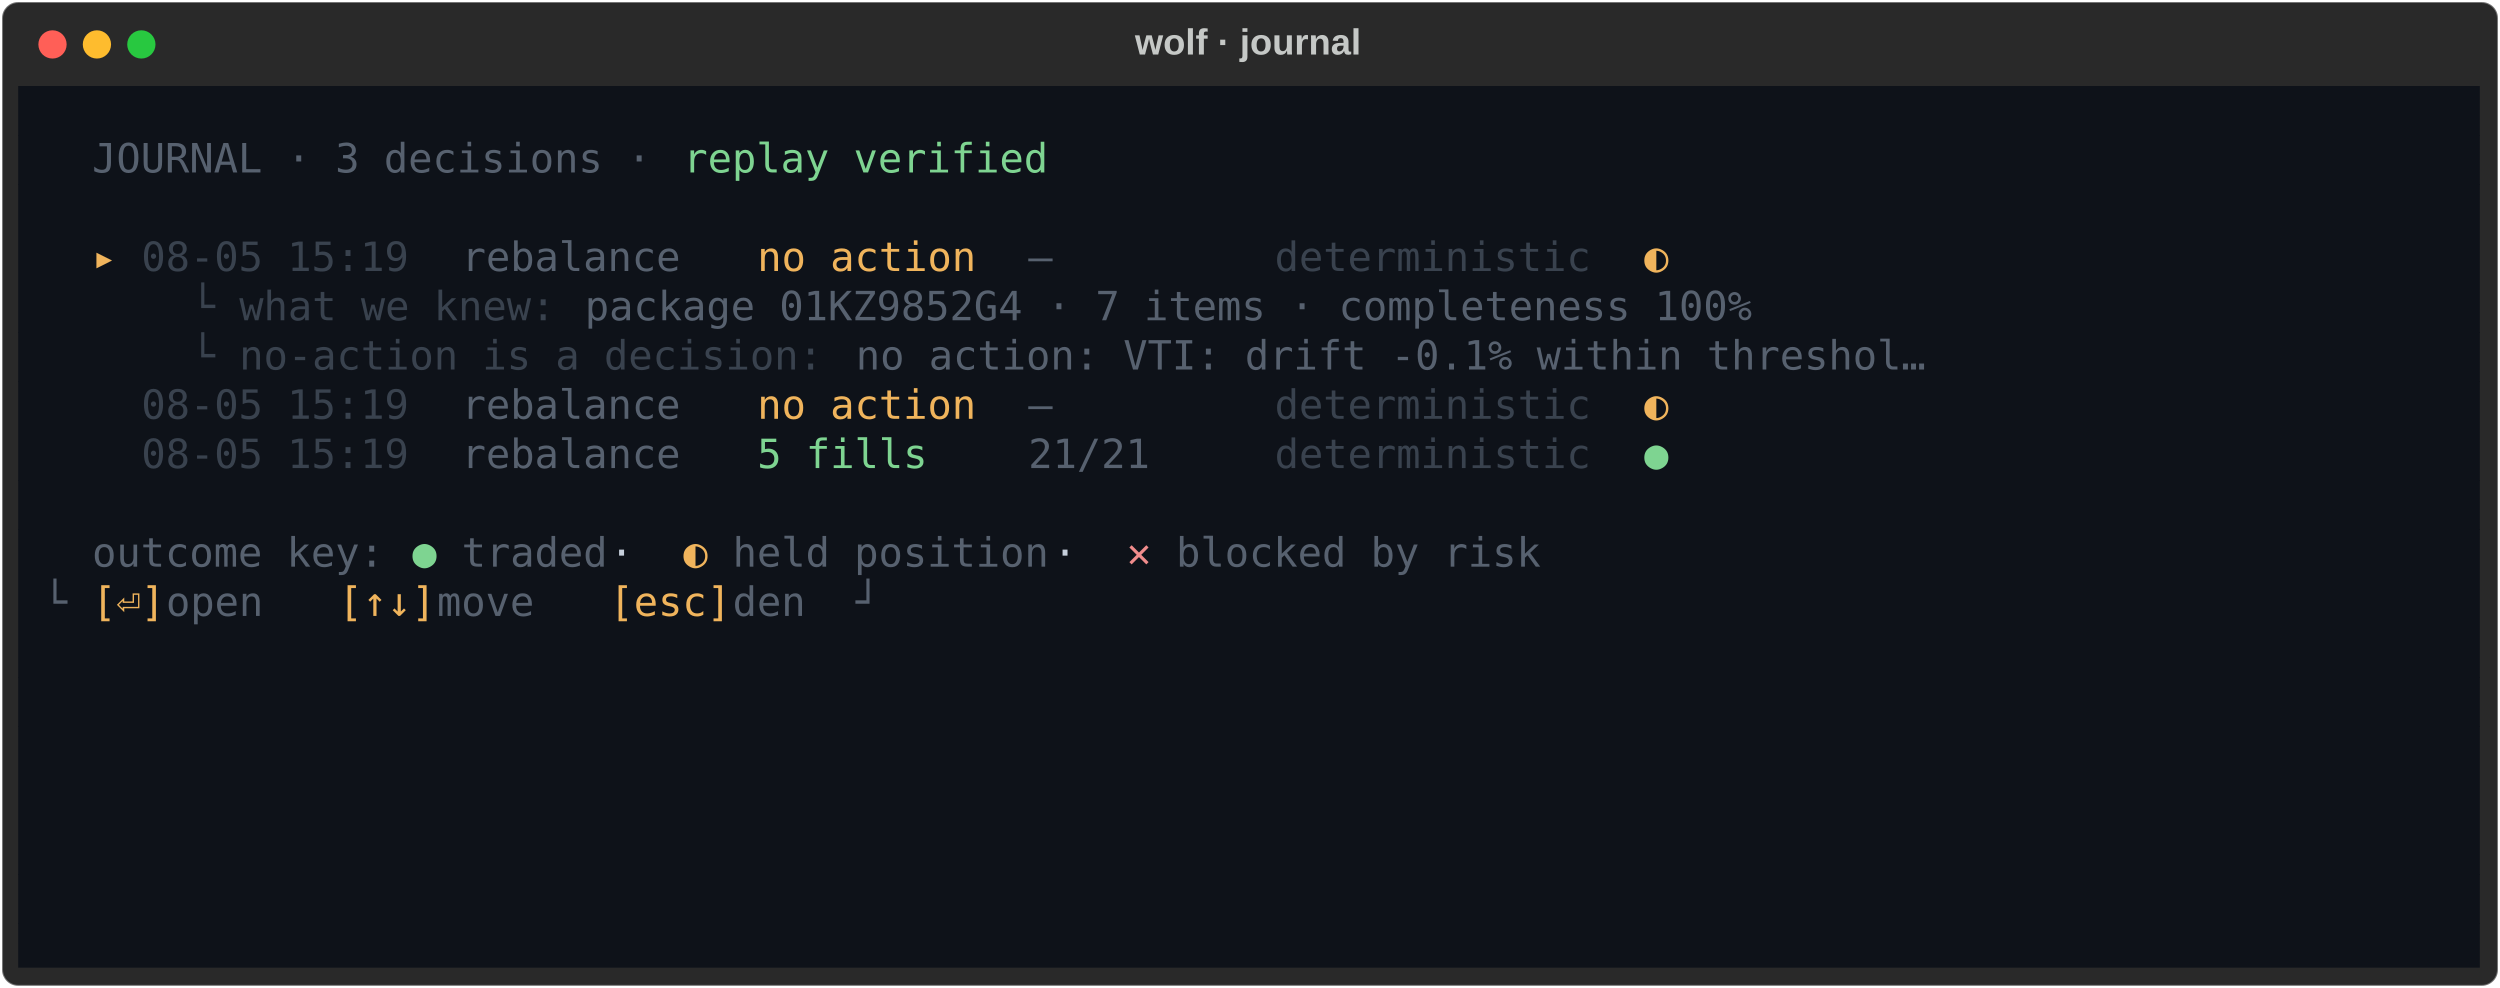
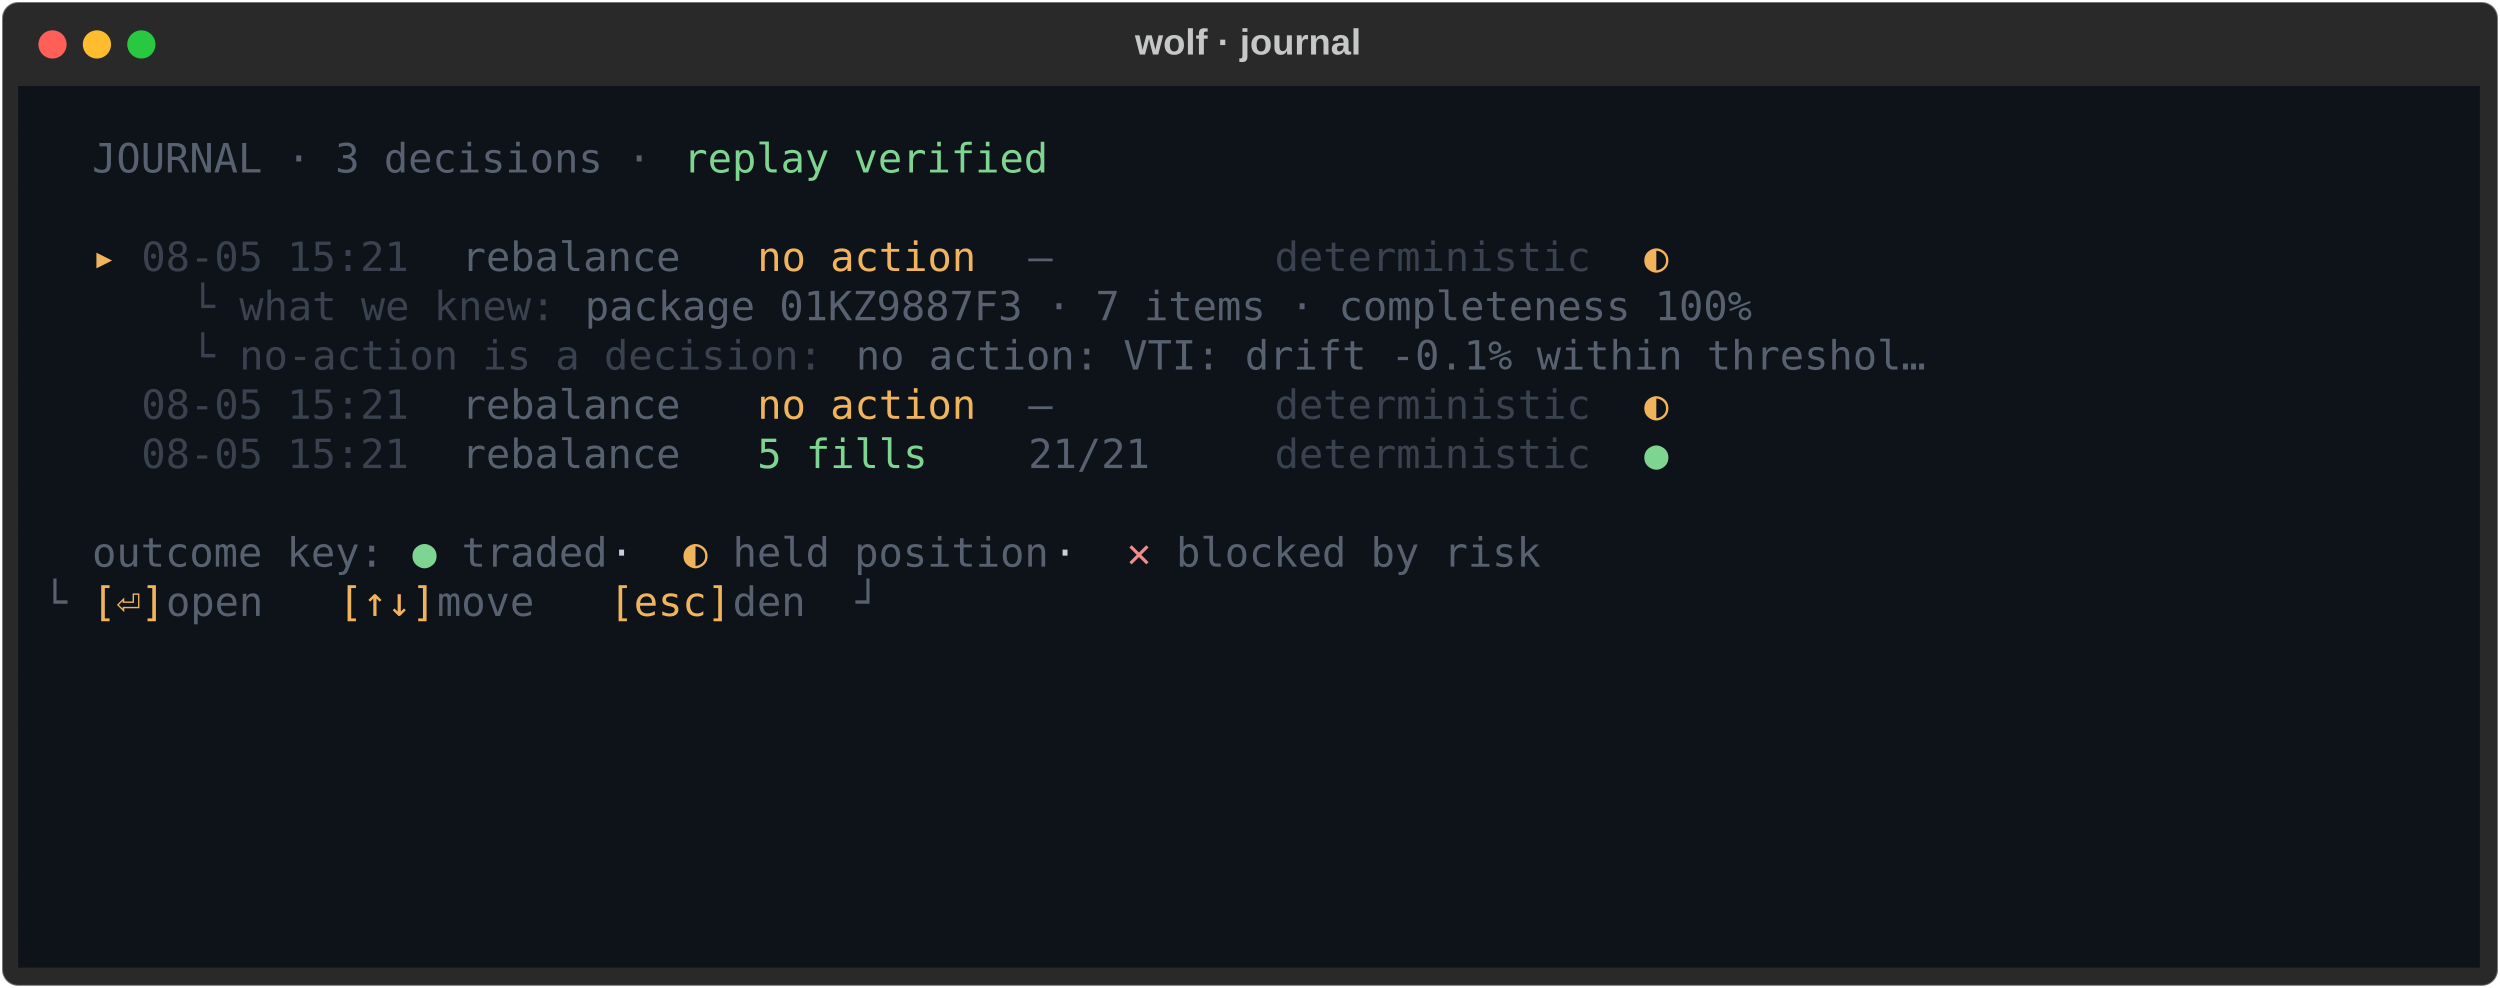
<svg xmlns="http://www.w3.org/2000/svg" class="rich-terminal" viewBox="0 0 1238 489.2">
  <style>

    @font-face {
        font-family: "Fira Code";
        src: local("FiraCode-Regular"),
                url("https://cdnjs.cloudflare.com/ajax/libs/firacode/6.2.0/woff2/FiraCode-Regular.woff2") format("woff2"),
                url("https://cdnjs.cloudflare.com/ajax/libs/firacode/6.2.0/woff/FiraCode-Regular.woff") format("woff");
        font-style: normal;
        font-weight: 400;
    }
    @font-face {
        font-family: "Fira Code";
        src: local("FiraCode-Bold"),
                url("https://cdnjs.cloudflare.com/ajax/libs/firacode/6.2.0/woff2/FiraCode-Bold.woff2") format("woff2"),
                url("https://cdnjs.cloudflare.com/ajax/libs/firacode/6.2.0/woff/FiraCode-Bold.woff") format("woff");
        font-style: bold;
        font-weight: 700;
    }

-     .terminal-3907232102-matrix {
+     .terminal-490316119-matrix {
        font-family: Fira Code, monospace;
        font-size: 20px;
        line-height: 24.4px;
        font-variant-east-asian: full-width;
    }

-     .terminal-3907232102-title {
+     .terminal-490316119-title {
        font-size: 18px;
        font-weight: bold;
        font-family: arial;
    }

-     .terminal-3907232102-r1 { fill: #c5c8c6 }
- .terminal-3907232102-r2 { fill: #c7d0dc }
- .terminal-3907232102-r3 { fill: #57616f }
- .terminal-3907232102-r4 { fill: #7ed491 }
- .terminal-3907232102-r5 { fill: #f0b45c }
- .terminal-3907232102-r6 { fill: #39424e }
- .terminal-3907232102-r7 { fill: #f08c8c }
+     .terminal-490316119-r1 { fill: #c5c8c6 }
+ .terminal-490316119-r2 { fill: #c7d0dc }
+ .terminal-490316119-r3 { fill: #57616f }
+ .terminal-490316119-r4 { fill: #7ed491 }
+ .terminal-490316119-r5 { fill: #f0b45c }
+ .terminal-490316119-r6 { fill: #39424e }
+ .terminal-490316119-r7 { fill: #f08c8c }
    </style>
  <defs>
-     <clipPath id="terminal-3907232102-clip-terminal">
+     <clipPath id="terminal-490316119-clip-terminal">
      <rect x="0" y="0" width="1219.0" height="438.2" />
    </clipPath>
-     <clipPath id="terminal-3907232102-line-0">
+     <clipPath id="terminal-490316119-line-0">
      <rect x="0" y="1.5" width="1220" height="24.65" />
    </clipPath>
-     <clipPath id="terminal-3907232102-line-1">
+     <clipPath id="terminal-490316119-line-1">
      <rect x="0" y="25.9" width="1220" height="24.65" />
    </clipPath>
-     <clipPath id="terminal-3907232102-line-2">
+     <clipPath id="terminal-490316119-line-2">
      <rect x="0" y="50.3" width="1220" height="24.65" />
    </clipPath>
-     <clipPath id="terminal-3907232102-line-3">
+     <clipPath id="terminal-490316119-line-3">
      <rect x="0" y="74.7" width="1220" height="24.65" />
    </clipPath>
-     <clipPath id="terminal-3907232102-line-4">
+     <clipPath id="terminal-490316119-line-4">
      <rect x="0" y="99.1" width="1220" height="24.65" />
    </clipPath>
-     <clipPath id="terminal-3907232102-line-5">
+     <clipPath id="terminal-490316119-line-5">
      <rect x="0" y="123.5" width="1220" height="24.65" />
    </clipPath>
-     <clipPath id="terminal-3907232102-line-6">
+     <clipPath id="terminal-490316119-line-6">
      <rect x="0" y="147.9" width="1220" height="24.65" />
    </clipPath>
-     <clipPath id="terminal-3907232102-line-7">
+     <clipPath id="terminal-490316119-line-7">
      <rect x="0" y="172.3" width="1220" height="24.65" />
    </clipPath>
-     <clipPath id="terminal-3907232102-line-8">
+     <clipPath id="terminal-490316119-line-8">
      <rect x="0" y="196.7" width="1220" height="24.65" />
    </clipPath>
-     <clipPath id="terminal-3907232102-line-9">
+     <clipPath id="terminal-490316119-line-9">
      <rect x="0" y="221.1" width="1220" height="24.65" />
    </clipPath>
-     <clipPath id="terminal-3907232102-line-10">
+     <clipPath id="terminal-490316119-line-10">
      <rect x="0" y="245.5" width="1220" height="24.65" />
    </clipPath>
-     <clipPath id="terminal-3907232102-line-11">
+     <clipPath id="terminal-490316119-line-11">
      <rect x="0" y="269.9" width="1220" height="24.65" />
    </clipPath>
-     <clipPath id="terminal-3907232102-line-12">
+     <clipPath id="terminal-490316119-line-12">
      <rect x="0" y="294.3" width="1220" height="24.65" />
    </clipPath>
-     <clipPath id="terminal-3907232102-line-13">
+     <clipPath id="terminal-490316119-line-13">
      <rect x="0" y="318.7" width="1220" height="24.65" />
    </clipPath>
-     <clipPath id="terminal-3907232102-line-14">
+     <clipPath id="terminal-490316119-line-14">
      <rect x="0" y="343.1" width="1220" height="24.65" />
    </clipPath>
-     <clipPath id="terminal-3907232102-line-15">
+     <clipPath id="terminal-490316119-line-15">
      <rect x="0" y="367.5" width="1220" height="24.65" />
    </clipPath>
-     <clipPath id="terminal-3907232102-line-16">
+     <clipPath id="terminal-490316119-line-16">
      <rect x="0" y="391.9" width="1220" height="24.65" />
    </clipPath>
  </defs>
  <rect fill="#292929" stroke="rgba(255,255,255,0.35)" stroke-width="1" x="1" y="1" width="1236" height="487.2" rx="8" />
-   <text class="terminal-3907232102-title" fill="#c5c8c6" text-anchor="middle" x="618" y="27">wolf · journal</text>
+   <text class="terminal-490316119-title" fill="#c5c8c6" text-anchor="middle" x="618" y="27">wolf · journal</text>
  <g transform="translate(26,22)">
    <circle cx="0" cy="0" r="7" fill="#ff5f57" />
    <circle cx="22" cy="0" r="7" fill="#febc2e" />
    <circle cx="44" cy="0" r="7" fill="#28c840" />
  </g>
-   <g transform="translate(9, 41)" clip-path="url(#terminal-3907232102-clip-terminal)">
+   <g transform="translate(9, 41)" clip-path="url(#terminal-490316119-clip-terminal)">
    <rect fill="#0e1219" x="0" y="1.5" width="12.2" height="24.65" shape-rendering="crispEdges" />
    <rect fill="#0e1219" x="12.2" y="1.5" width="0" height="24.65" shape-rendering="crispEdges" />
    <rect fill="#0e1219" x="12.2" y="1.5" width="1195.6" height="24.65" shape-rendering="crispEdges" />
    <rect fill="#0e1219" x="1207.8" y="1.5" width="12.2" height="24.65" shape-rendering="crispEdges" />
    <rect fill="#0e1219" x="0" y="25.9" width="12.2" height="24.65" shape-rendering="crispEdges" />
    <rect fill="#0e1219" x="12.2" y="25.9" width="24.4" height="24.65" shape-rendering="crispEdges" />
    <rect fill="#0e1219" x="36.6" y="25.9" width="280.6" height="24.65" shape-rendering="crispEdges" />
    <rect fill="#0e1219" x="317.2" y="25.9" width="12.2" height="24.65" shape-rendering="crispEdges" />
    <rect fill="#0e1219" x="329.4" y="25.9" width="183" height="24.65" shape-rendering="crispEdges" />
    <rect fill="#0e1219" x="512.4" y="25.9" width="695.4" height="24.65" shape-rendering="crispEdges" />
    <rect fill="#0e1219" x="1207.8" y="25.9" width="12.2" height="24.65" shape-rendering="crispEdges" />
    <rect fill="#0e1219" x="0" y="50.3" width="12.2" height="24.65" shape-rendering="crispEdges" />
    <rect fill="#0e1219" x="12.2" y="50.3" width="0" height="24.65" shape-rendering="crispEdges" />
    <rect fill="#0e1219" x="12.2" y="50.3" width="1195.6" height="24.65" shape-rendering="crispEdges" />
    <rect fill="#0e1219" x="1207.8" y="50.3" width="12.2" height="24.65" shape-rendering="crispEdges" />
    <rect fill="#0e1219" x="0" y="74.7" width="12.2" height="24.65" shape-rendering="crispEdges" />
    <rect fill="#0e1219" x="12.2" y="74.7" width="24.4" height="24.65" shape-rendering="crispEdges" />
    <rect fill="#0e1219" x="36.6" y="74.7" width="12.2" height="24.65" shape-rendering="crispEdges" />
    <rect fill="#0e1219" x="48.8" y="74.7" width="12.2" height="24.65" shape-rendering="crispEdges" />
    <rect fill="#0e1219" x="61" y="74.7" width="134.2" height="24.65" shape-rendering="crispEdges" />
    <rect fill="#0e1219" x="195.2" y="74.7" width="24.4" height="24.65" shape-rendering="crispEdges" />
    <rect fill="#0e1219" x="219.6" y="74.7" width="146.4" height="24.65" shape-rendering="crispEdges" />
    <rect fill="#0e1219" x="366" y="74.7" width="134.2" height="24.65" shape-rendering="crispEdges" />
    <rect fill="#0e1219" x="500.2" y="74.7" width="85.4" height="24.65" shape-rendering="crispEdges" />
    <rect fill="#0e1219" x="585.6" y="74.7" width="36.6" height="24.65" shape-rendering="crispEdges" />
    <rect fill="#0e1219" x="622.2" y="74.7" width="158.6" height="24.65" shape-rendering="crispEdges" />
    <rect fill="#0e1219" x="780.8" y="74.7" width="24.4" height="24.65" shape-rendering="crispEdges" />
    <rect fill="#0e1219" x="805.2" y="74.7" width="12.2" height="24.65" shape-rendering="crispEdges" />
    <rect fill="#0e1219" x="817.4" y="74.7" width="390.4" height="24.65" shape-rendering="crispEdges" />
    <rect fill="#0e1219" x="1207.8" y="74.7" width="12.2" height="24.65" shape-rendering="crispEdges" />
    <rect fill="#0e1219" x="0" y="99.1" width="12.2" height="24.65" shape-rendering="crispEdges" />
    <rect fill="#0e1219" x="12.2" y="99.1" width="73.2" height="24.65" shape-rendering="crispEdges" />
    <rect fill="#0e1219" x="85.4" y="99.1" width="183" height="24.65" shape-rendering="crispEdges" />
    <rect fill="#0e1219" x="268.4" y="99.1" width="12.2" height="24.65" shape-rendering="crispEdges" />
    <rect fill="#0e1219" x="280.6" y="99.1" width="585.6" height="24.65" shape-rendering="crispEdges" />
    <rect fill="#0e1219" x="866.2" y="99.1" width="341.6" height="24.65" shape-rendering="crispEdges" />
    <rect fill="#0e1219" x="1207.8" y="99.1" width="12.2" height="24.65" shape-rendering="crispEdges" />
    <rect fill="#0e1219" x="0" y="123.5" width="12.2" height="24.65" shape-rendering="crispEdges" />
    <rect fill="#0e1219" x="12.2" y="123.5" width="73.2" height="24.65" shape-rendering="crispEdges" />
    <rect fill="#0e1219" x="85.4" y="123.5" width="317.2" height="24.65" shape-rendering="crispEdges" />
    <rect fill="#0e1219" x="402.6" y="123.5" width="12.2" height="24.65" shape-rendering="crispEdges" />
    <rect fill="#0e1219" x="414.8" y="123.5" width="536.8" height="24.65" shape-rendering="crispEdges" />
    <rect fill="#0e1219" x="951.6" y="123.5" width="256.2" height="24.65" shape-rendering="crispEdges" />
    <rect fill="#0e1219" x="1207.8" y="123.5" width="12.2" height="24.65" shape-rendering="crispEdges" />
    <rect fill="#0e1219" x="0" y="147.9" width="12.2" height="24.65" shape-rendering="crispEdges" />
    <rect fill="#0e1219" x="12.2" y="147.9" width="48.8" height="24.65" shape-rendering="crispEdges" />
    <rect fill="#0e1219" x="61" y="147.9" width="134.2" height="24.65" shape-rendering="crispEdges" />
    <rect fill="#0e1219" x="195.2" y="147.9" width="24.4" height="24.65" shape-rendering="crispEdges" />
    <rect fill="#0e1219" x="219.6" y="147.9" width="146.4" height="24.65" shape-rendering="crispEdges" />
    <rect fill="#0e1219" x="366" y="147.9" width="134.2" height="24.65" shape-rendering="crispEdges" />
    <rect fill="#0e1219" x="500.2" y="147.9" width="85.4" height="24.65" shape-rendering="crispEdges" />
    <rect fill="#0e1219" x="585.6" y="147.9" width="36.6" height="24.65" shape-rendering="crispEdges" />
    <rect fill="#0e1219" x="622.2" y="147.9" width="158.6" height="24.65" shape-rendering="crispEdges" />
    <rect fill="#0e1219" x="780.8" y="147.9" width="24.4" height="24.65" shape-rendering="crispEdges" />
    <rect fill="#0e1219" x="805.2" y="147.9" width="12.2" height="24.65" shape-rendering="crispEdges" />
    <rect fill="#0e1219" x="817.4" y="147.9" width="390.4" height="24.65" shape-rendering="crispEdges" />
    <rect fill="#0e1219" x="1207.8" y="147.9" width="12.2" height="24.65" shape-rendering="crispEdges" />
    <rect fill="#0e1219" x="0" y="172.3" width="12.2" height="24.65" shape-rendering="crispEdges" />
    <rect fill="#0e1219" x="12.2" y="172.3" width="48.8" height="24.65" shape-rendering="crispEdges" />
    <rect fill="#0e1219" x="61" y="172.3" width="134.2" height="24.65" shape-rendering="crispEdges" />
    <rect fill="#0e1219" x="195.2" y="172.3" width="24.4" height="24.65" shape-rendering="crispEdges" />
    <rect fill="#0e1219" x="219.6" y="172.3" width="146.4" height="24.65" shape-rendering="crispEdges" />
    <rect fill="#0e1219" x="366" y="172.3" width="134.2" height="24.65" shape-rendering="crispEdges" />
    <rect fill="#0e1219" x="500.2" y="172.3" width="85.4" height="24.65" shape-rendering="crispEdges" />
    <rect fill="#0e1219" x="585.6" y="172.3" width="36.6" height="24.65" shape-rendering="crispEdges" />
    <rect fill="#0e1219" x="622.2" y="172.3" width="158.6" height="24.65" shape-rendering="crispEdges" />
    <rect fill="#0e1219" x="780.8" y="172.3" width="24.4" height="24.65" shape-rendering="crispEdges" />
    <rect fill="#0e1219" x="805.2" y="172.3" width="12.2" height="24.65" shape-rendering="crispEdges" />
    <rect fill="#0e1219" x="817.4" y="172.3" width="390.4" height="24.65" shape-rendering="crispEdges" />
    <rect fill="#0e1219" x="1207.8" y="172.3" width="12.2" height="24.65" shape-rendering="crispEdges" />
    <rect fill="#0e1219" x="0" y="196.7" width="12.2" height="24.65" shape-rendering="crispEdges" />
    <rect fill="#0e1219" x="12.2" y="196.7" width="0" height="24.65" shape-rendering="crispEdges" />
    <rect fill="#0e1219" x="12.2" y="196.7" width="1195.6" height="24.65" shape-rendering="crispEdges" />
    <rect fill="#0e1219" x="1207.8" y="196.7" width="12.2" height="24.65" shape-rendering="crispEdges" />
    <rect fill="#0e1219" x="0" y="221.1" width="12.2" height="24.65" shape-rendering="crispEdges" />
    <rect fill="#0e1219" x="12.2" y="221.1" width="24.4" height="24.65" shape-rendering="crispEdges" />
    <rect fill="#0e1219" x="36.6" y="221.1" width="146.4" height="24.65" shape-rendering="crispEdges" />
    <rect fill="#0e1219" x="183" y="221.1" width="12.2" height="24.65" shape-rendering="crispEdges" />
    <rect fill="#0e1219" x="195.2" y="221.1" width="12.2" height="24.65" shape-rendering="crispEdges" />
    <rect fill="#0e1219" x="207.4" y="221.1" width="12.2" height="24.65" shape-rendering="crispEdges" />
    <rect fill="#0e1219" x="219.6" y="221.1" width="73.2" height="24.65" shape-rendering="crispEdges" />
    <rect fill="#0e1219" x="292.8" y="221.1" width="36.6" height="24.65" shape-rendering="crispEdges" />
    <rect fill="#0e1219" x="329.4" y="221.1" width="12.2" height="24.65" shape-rendering="crispEdges" />
    <rect fill="#0e1219" x="341.6" y="221.1" width="12.2" height="24.65" shape-rendering="crispEdges" />
    <rect fill="#0e1219" x="353.8" y="221.1" width="158.6" height="24.65" shape-rendering="crispEdges" />
    <rect fill="#0e1219" x="512.4" y="221.1" width="36.6" height="24.65" shape-rendering="crispEdges" />
    <rect fill="#0e1219" x="549" y="221.1" width="12.2" height="24.65" shape-rendering="crispEdges" />
    <rect fill="#0e1219" x="561.2" y="221.1" width="12.2" height="24.65" shape-rendering="crispEdges" />
    <rect fill="#0e1219" x="573.4" y="221.1" width="183" height="24.65" shape-rendering="crispEdges" />
    <rect fill="#0e1219" x="756.4" y="221.1" width="451.4" height="24.65" shape-rendering="crispEdges" />
    <rect fill="#0e1219" x="1207.8" y="221.1" width="12.2" height="24.65" shape-rendering="crispEdges" />
    <rect fill="#0e1219" x="0" y="245.5" width="12.2" height="24.65" shape-rendering="crispEdges" />
    <rect fill="#0e1219" x="12.2" y="245.5" width="12.2" height="24.65" shape-rendering="crispEdges" />
    <rect fill="#0e1219" x="24.4" y="245.5" width="12.2" height="24.65" shape-rendering="crispEdges" />
    <rect fill="#0e1219" x="36.6" y="245.5" width="36.6" height="24.65" shape-rendering="crispEdges" />
    <rect fill="#0e1219" x="73.2" y="245.5" width="61" height="24.65" shape-rendering="crispEdges" />
    <rect fill="#0e1219" x="134.2" y="245.5" width="24.4" height="24.65" shape-rendering="crispEdges" />
    <rect fill="#0e1219" x="158.6" y="245.5" width="48.8" height="24.65" shape-rendering="crispEdges" />
    <rect fill="#0e1219" x="207.4" y="245.5" width="61" height="24.65" shape-rendering="crispEdges" />
    <rect fill="#0e1219" x="268.4" y="245.5" width="24.4" height="24.65" shape-rendering="crispEdges" />
    <rect fill="#0e1219" x="292.8" y="245.5" width="61" height="24.65" shape-rendering="crispEdges" />
    <rect fill="#0e1219" x="353.8" y="245.5" width="48.8" height="24.65" shape-rendering="crispEdges" />
    <rect fill="#0e1219" x="402.6" y="245.5" width="12.2" height="24.65" shape-rendering="crispEdges" />
    <rect fill="#0e1219" x="414.8" y="245.5" width="12.2" height="24.65" shape-rendering="crispEdges" />
    <rect fill="#0e1219" x="427" y="245.5" width="780.8" height="24.65" shape-rendering="crispEdges" />
    <rect fill="#0e1219" x="1207.8" y="245.5" width="12.2" height="24.65" shape-rendering="crispEdges" />
    <rect fill="#0e1219" x="0" y="269.9" width="12.2" height="24.65" shape-rendering="crispEdges" />
    <rect fill="#0e1219" x="12.2" y="269.9" width="1195.6" height="24.65" shape-rendering="crispEdges" />
    <rect fill="#0e1219" x="1207.8" y="269.9" width="12.2" height="24.65" shape-rendering="crispEdges" />
    <rect fill="#0e1219" x="0" y="294.3" width="12.2" height="24.65" shape-rendering="crispEdges" />
    <rect fill="#0e1219" x="12.2" y="294.3" width="1195.6" height="24.65" shape-rendering="crispEdges" />
    <rect fill="#0e1219" x="1207.8" y="294.3" width="12.2" height="24.65" shape-rendering="crispEdges" />
    <rect fill="#0e1219" x="0" y="318.7" width="12.2" height="24.65" shape-rendering="crispEdges" />
    <rect fill="#0e1219" x="12.2" y="318.7" width="1195.6" height="24.65" shape-rendering="crispEdges" />
    <rect fill="#0e1219" x="1207.8" y="318.7" width="12.2" height="24.65" shape-rendering="crispEdges" />
    <rect fill="#0e1219" x="0" y="343.1" width="12.2" height="24.65" shape-rendering="crispEdges" />
    <rect fill="#0e1219" x="12.2" y="343.1" width="1195.6" height="24.65" shape-rendering="crispEdges" />
    <rect fill="#0e1219" x="1207.8" y="343.1" width="12.2" height="24.65" shape-rendering="crispEdges" />
    <rect fill="#0e1219" x="0" y="367.5" width="12.2" height="24.65" shape-rendering="crispEdges" />
    <rect fill="#0e1219" x="12.2" y="367.5" width="1195.6" height="24.65" shape-rendering="crispEdges" />
    <rect fill="#0e1219" x="1207.8" y="367.5" width="12.2" height="24.65" shape-rendering="crispEdges" />
    <rect fill="#0e1219" x="0" y="391.9" width="12.2" height="24.65" shape-rendering="crispEdges" />
    <rect fill="#0e1219" x="12.2" y="391.9" width="1195.6" height="24.65" shape-rendering="crispEdges" />
    <rect fill="#0e1219" x="1207.8" y="391.9" width="12.2" height="24.65" shape-rendering="crispEdges" />
    <rect fill="#0e1219" x="0" y="416.3" width="12.2" height="24.65" shape-rendering="crispEdges" />
    <rect fill="#0e1219" x="12.2" y="416.3" width="1195.6" height="24.65" shape-rendering="crispEdges" />
    <rect fill="#0e1219" x="1207.8" y="416.3" width="12.2" height="24.65" shape-rendering="crispEdges" />
-     <g class="terminal-3907232102-matrix">
-       <text class="terminal-3907232102-r1" x="1220" y="20" textLength="12.2" clip-path="url(#terminal-3907232102-line-0)">
- </text>
-       <text class="terminal-3907232102-r3" x="36.6" y="44.4" textLength="280.6" clip-path="url(#terminal-3907232102-line-1)">JOURNAL · 3 decisions ·</text>
-       <text class="terminal-3907232102-r4" x="329.4" y="44.4" textLength="183" clip-path="url(#terminal-3907232102-line-1)">replay verified</text>
-       <text class="terminal-3907232102-r1" x="1220" y="44.4" textLength="12.2" clip-path="url(#terminal-3907232102-line-1)">
- </text>
-       <text class="terminal-3907232102-r1" x="1220" y="68.8" textLength="12.2" clip-path="url(#terminal-3907232102-line-2)">
- </text>
-       <text class="terminal-3907232102-r5" x="36.6" y="93.2" textLength="12.2" clip-path="url(#terminal-3907232102-line-3)">▸</text>
-       <text class="terminal-3907232102-r6" x="61" y="93.2" textLength="134.2" clip-path="url(#terminal-3907232102-line-3)">08-05 15:19</text>
-       <text class="terminal-3907232102-r3" x="219.6" y="93.2" textLength="146.4" clip-path="url(#terminal-3907232102-line-3)">rebalance   </text>
-       <text class="terminal-3907232102-r5" x="366" y="93.2" textLength="134.2" clip-path="url(#terminal-3907232102-line-3)">no action  </text>
-       <text class="terminal-3907232102-r3" x="500.2" y="93.2" textLength="85.4" clip-path="url(#terminal-3907232102-line-3)">      —</text>
-       <text class="terminal-3907232102-r6" x="622.2" y="93.2" textLength="158.6" clip-path="url(#terminal-3907232102-line-3)">deterministic</text>
-       <text class="terminal-3907232102-r5" x="805.2" y="93.2" textLength="12.2" clip-path="url(#terminal-3907232102-line-3)">◐</text>
-       <text class="terminal-3907232102-r1" x="1220" y="93.2" textLength="12.2" clip-path="url(#terminal-3907232102-line-3)">
- </text>
-       <text class="terminal-3907232102-r6" x="85.4" y="117.6" textLength="183" clip-path="url(#terminal-3907232102-line-4)">└ what we knew:</text>
-       <text class="terminal-3907232102-r3" x="280.6" y="117.6" textLength="585.6" clip-path="url(#terminal-3907232102-line-4)">package 01KZ9852G4 · 7 items · completeness 100%</text>
-       <text class="terminal-3907232102-r1" x="1220" y="117.6" textLength="12.2" clip-path="url(#terminal-3907232102-line-4)">
- </text>
-       <text class="terminal-3907232102-r6" x="85.4" y="142" textLength="317.2" clip-path="url(#terminal-3907232102-line-5)">└ no-action is a decision:</text>
-       <text class="terminal-3907232102-r3" x="414.8" y="142" textLength="536.8" clip-path="url(#terminal-3907232102-line-5)">no action: VTI: drift -0.1% within threshol…</text>
-       <text class="terminal-3907232102-r1" x="1220" y="142" textLength="12.2" clip-path="url(#terminal-3907232102-line-5)">
- </text>
-       <text class="terminal-3907232102-r6" x="61" y="166.4" textLength="134.2" clip-path="url(#terminal-3907232102-line-6)">08-05 15:19</text>
-       <text class="terminal-3907232102-r3" x="219.6" y="166.4" textLength="146.4" clip-path="url(#terminal-3907232102-line-6)">rebalance   </text>
-       <text class="terminal-3907232102-r5" x="366" y="166.4" textLength="134.2" clip-path="url(#terminal-3907232102-line-6)">no action  </text>
-       <text class="terminal-3907232102-r3" x="500.2" y="166.4" textLength="85.4" clip-path="url(#terminal-3907232102-line-6)">      —</text>
-       <text class="terminal-3907232102-r6" x="622.2" y="166.4" textLength="158.6" clip-path="url(#terminal-3907232102-line-6)">deterministic</text>
-       <text class="terminal-3907232102-r5" x="805.2" y="166.4" textLength="12.2" clip-path="url(#terminal-3907232102-line-6)">◐</text>
-       <text class="terminal-3907232102-r1" x="1220" y="166.4" textLength="12.2" clip-path="url(#terminal-3907232102-line-6)">
- </text>
-       <text class="terminal-3907232102-r6" x="61" y="190.8" textLength="134.2" clip-path="url(#terminal-3907232102-line-7)">08-05 15:19</text>
-       <text class="terminal-3907232102-r3" x="219.6" y="190.8" textLength="146.4" clip-path="url(#terminal-3907232102-line-7)">rebalance   </text>
-       <text class="terminal-3907232102-r4" x="366" y="190.8" textLength="134.2" clip-path="url(#terminal-3907232102-line-7)">5 fills    </text>
-       <text class="terminal-3907232102-r3" x="500.2" y="190.8" textLength="85.4" clip-path="url(#terminal-3907232102-line-7)">  21/21</text>
-       <text class="terminal-3907232102-r6" x="622.2" y="190.8" textLength="158.6" clip-path="url(#terminal-3907232102-line-7)">deterministic</text>
-       <text class="terminal-3907232102-r4" x="805.2" y="190.8" textLength="12.2" clip-path="url(#terminal-3907232102-line-7)">●</text>
-       <text class="terminal-3907232102-r1" x="1220" y="190.8" textLength="12.2" clip-path="url(#terminal-3907232102-line-7)">
- </text>
-       <text class="terminal-3907232102-r1" x="1220" y="215.2" textLength="12.2" clip-path="url(#terminal-3907232102-line-8)">
- </text>
-       <text class="terminal-3907232102-r3" x="36.6" y="239.6" textLength="146.4" clip-path="url(#terminal-3907232102-line-9)">outcome key:</text>
-       <text class="terminal-3907232102-r4" x="195.2" y="239.6" textLength="12.2" clip-path="url(#terminal-3907232102-line-9)">●</text>
-       <text class="terminal-3907232102-r3" x="219.6" y="239.6" textLength="73.2" clip-path="url(#terminal-3907232102-line-9)">traded</text>
-       <text class="terminal-3907232102-r2" x="292.8" y="239.6" textLength="36.6" clip-path="url(#terminal-3907232102-line-9)"> · </text>
-       <text class="terminal-3907232102-r5" x="329.4" y="239.6" textLength="12.2" clip-path="url(#terminal-3907232102-line-9)">◐</text>
-       <text class="terminal-3907232102-r3" x="353.8" y="239.6" textLength="158.6" clip-path="url(#terminal-3907232102-line-9)">held position</text>
-       <text class="terminal-3907232102-r2" x="512.4" y="239.6" textLength="36.6" clip-path="url(#terminal-3907232102-line-9)"> · </text>
-       <text class="terminal-3907232102-r7" x="549" y="239.6" textLength="12.2" clip-path="url(#terminal-3907232102-line-9)">✕</text>
-       <text class="terminal-3907232102-r3" x="573.4" y="239.6" textLength="183" clip-path="url(#terminal-3907232102-line-9)">blocked by risk</text>
-       <text class="terminal-3907232102-r1" x="1220" y="239.6" textLength="12.2" clip-path="url(#terminal-3907232102-line-9)">
- </text>
-       <text class="terminal-3907232102-r3" x="12.2" y="264" textLength="12.2" clip-path="url(#terminal-3907232102-line-10)">└</text>
-       <text class="terminal-3907232102-r5" x="36.6" y="264" textLength="36.6" clip-path="url(#terminal-3907232102-line-10)">[⏎]</text>
-       <text class="terminal-3907232102-r3" x="73.2" y="264" textLength="61" clip-path="url(#terminal-3907232102-line-10)"> open</text>
-       <text class="terminal-3907232102-r5" x="158.6" y="264" textLength="48.8" clip-path="url(#terminal-3907232102-line-10)">[↑↓]</text>
-       <text class="terminal-3907232102-r3" x="207.4" y="264" textLength="61" clip-path="url(#terminal-3907232102-line-10)"> move</text>
-       <text class="terminal-3907232102-r5" x="292.8" y="264" textLength="61" clip-path="url(#terminal-3907232102-line-10)">[esc]</text>
-       <text class="terminal-3907232102-r3" x="353.8" y="264" textLength="48.8" clip-path="url(#terminal-3907232102-line-10)"> den</text>
-       <text class="terminal-3907232102-r3" x="414.8" y="264" textLength="12.2" clip-path="url(#terminal-3907232102-line-10)">┘</text>
-       <text class="terminal-3907232102-r1" x="1220" y="264" textLength="12.2" clip-path="url(#terminal-3907232102-line-10)">
- </text>
-       <text class="terminal-3907232102-r1" x="1220" y="288.4" textLength="12.2" clip-path="url(#terminal-3907232102-line-11)">
- </text>
-       <text class="terminal-3907232102-r1" x="1220" y="312.8" textLength="12.2" clip-path="url(#terminal-3907232102-line-12)">
- </text>
-       <text class="terminal-3907232102-r1" x="1220" y="337.2" textLength="12.2" clip-path="url(#terminal-3907232102-line-13)">
- </text>
-       <text class="terminal-3907232102-r1" x="1220" y="361.6" textLength="12.2" clip-path="url(#terminal-3907232102-line-14)">
- </text>
-       <text class="terminal-3907232102-r1" x="1220" y="386" textLength="12.2" clip-path="url(#terminal-3907232102-line-15)">
- </text>
-       <text class="terminal-3907232102-r1" x="1220" y="410.4" textLength="12.2" clip-path="url(#terminal-3907232102-line-16)">
+     <g class="terminal-490316119-matrix">
+       <text class="terminal-490316119-r1" x="1220" y="20" textLength="12.2" clip-path="url(#terminal-490316119-line-0)">
+ </text>
+       <text class="terminal-490316119-r3" x="36.6" y="44.4" textLength="280.6" clip-path="url(#terminal-490316119-line-1)">JOURNAL · 3 decisions ·</text>
+       <text class="terminal-490316119-r4" x="329.4" y="44.4" textLength="183" clip-path="url(#terminal-490316119-line-1)">replay verified</text>
+       <text class="terminal-490316119-r1" x="1220" y="44.4" textLength="12.2" clip-path="url(#terminal-490316119-line-1)">
+ </text>
+       <text class="terminal-490316119-r1" x="1220" y="68.8" textLength="12.2" clip-path="url(#terminal-490316119-line-2)">
+ </text>
+       <text class="terminal-490316119-r5" x="36.6" y="93.2" textLength="12.2" clip-path="url(#terminal-490316119-line-3)">▸</text>
+       <text class="terminal-490316119-r6" x="61" y="93.2" textLength="134.2" clip-path="url(#terminal-490316119-line-3)">08-05 15:21</text>
+       <text class="terminal-490316119-r3" x="219.6" y="93.2" textLength="146.4" clip-path="url(#terminal-490316119-line-3)">rebalance   </text>
+       <text class="terminal-490316119-r5" x="366" y="93.2" textLength="134.2" clip-path="url(#terminal-490316119-line-3)">no action  </text>
+       <text class="terminal-490316119-r3" x="500.2" y="93.2" textLength="85.4" clip-path="url(#terminal-490316119-line-3)">      —</text>
+       <text class="terminal-490316119-r6" x="622.2" y="93.2" textLength="158.6" clip-path="url(#terminal-490316119-line-3)">deterministic</text>
+       <text class="terminal-490316119-r5" x="805.2" y="93.2" textLength="12.2" clip-path="url(#terminal-490316119-line-3)">◐</text>
+       <text class="terminal-490316119-r1" x="1220" y="93.2" textLength="12.2" clip-path="url(#terminal-490316119-line-3)">
+ </text>
+       <text class="terminal-490316119-r6" x="85.4" y="117.6" textLength="183" clip-path="url(#terminal-490316119-line-4)">└ what we knew:</text>
+       <text class="terminal-490316119-r3" x="280.6" y="117.6" textLength="585.6" clip-path="url(#terminal-490316119-line-4)">package 01KZ9887F3 · 7 items · completeness 100%</text>
+       <text class="terminal-490316119-r1" x="1220" y="117.6" textLength="12.2" clip-path="url(#terminal-490316119-line-4)">
+ </text>
+       <text class="terminal-490316119-r6" x="85.4" y="142" textLength="317.2" clip-path="url(#terminal-490316119-line-5)">└ no-action is a decision:</text>
+       <text class="terminal-490316119-r3" x="414.8" y="142" textLength="536.8" clip-path="url(#terminal-490316119-line-5)">no action: VTI: drift -0.1% within threshol…</text>
+       <text class="terminal-490316119-r1" x="1220" y="142" textLength="12.2" clip-path="url(#terminal-490316119-line-5)">
+ </text>
+       <text class="terminal-490316119-r6" x="61" y="166.4" textLength="134.2" clip-path="url(#terminal-490316119-line-6)">08-05 15:21</text>
+       <text class="terminal-490316119-r3" x="219.6" y="166.4" textLength="146.4" clip-path="url(#terminal-490316119-line-6)">rebalance   </text>
+       <text class="terminal-490316119-r5" x="366" y="166.4" textLength="134.2" clip-path="url(#terminal-490316119-line-6)">no action  </text>
+       <text class="terminal-490316119-r3" x="500.2" y="166.4" textLength="85.4" clip-path="url(#terminal-490316119-line-6)">      —</text>
+       <text class="terminal-490316119-r6" x="622.2" y="166.4" textLength="158.6" clip-path="url(#terminal-490316119-line-6)">deterministic</text>
+       <text class="terminal-490316119-r5" x="805.2" y="166.4" textLength="12.2" clip-path="url(#terminal-490316119-line-6)">◐</text>
+       <text class="terminal-490316119-r1" x="1220" y="166.4" textLength="12.2" clip-path="url(#terminal-490316119-line-6)">
+ </text>
+       <text class="terminal-490316119-r6" x="61" y="190.8" textLength="134.2" clip-path="url(#terminal-490316119-line-7)">08-05 15:21</text>
+       <text class="terminal-490316119-r3" x="219.6" y="190.8" textLength="146.4" clip-path="url(#terminal-490316119-line-7)">rebalance   </text>
+       <text class="terminal-490316119-r4" x="366" y="190.8" textLength="134.2" clip-path="url(#terminal-490316119-line-7)">5 fills    </text>
+       <text class="terminal-490316119-r3" x="500.2" y="190.8" textLength="85.4" clip-path="url(#terminal-490316119-line-7)">  21/21</text>
+       <text class="terminal-490316119-r6" x="622.2" y="190.8" textLength="158.6" clip-path="url(#terminal-490316119-line-7)">deterministic</text>
+       <text class="terminal-490316119-r4" x="805.2" y="190.8" textLength="12.2" clip-path="url(#terminal-490316119-line-7)">●</text>
+       <text class="terminal-490316119-r1" x="1220" y="190.8" textLength="12.2" clip-path="url(#terminal-490316119-line-7)">
+ </text>
+       <text class="terminal-490316119-r1" x="1220" y="215.2" textLength="12.2" clip-path="url(#terminal-490316119-line-8)">
+ </text>
+       <text class="terminal-490316119-r3" x="36.6" y="239.6" textLength="146.4" clip-path="url(#terminal-490316119-line-9)">outcome key:</text>
+       <text class="terminal-490316119-r4" x="195.2" y="239.6" textLength="12.2" clip-path="url(#terminal-490316119-line-9)">●</text>
+       <text class="terminal-490316119-r3" x="219.6" y="239.6" textLength="73.2" clip-path="url(#terminal-490316119-line-9)">traded</text>
+       <text class="terminal-490316119-r2" x="292.8" y="239.6" textLength="36.6" clip-path="url(#terminal-490316119-line-9)"> · </text>
+       <text class="terminal-490316119-r5" x="329.4" y="239.6" textLength="12.2" clip-path="url(#terminal-490316119-line-9)">◐</text>
+       <text class="terminal-490316119-r3" x="353.8" y="239.6" textLength="158.6" clip-path="url(#terminal-490316119-line-9)">held position</text>
+       <text class="terminal-490316119-r2" x="512.4" y="239.6" textLength="36.6" clip-path="url(#terminal-490316119-line-9)"> · </text>
+       <text class="terminal-490316119-r7" x="549" y="239.6" textLength="12.2" clip-path="url(#terminal-490316119-line-9)">✕</text>
+       <text class="terminal-490316119-r3" x="573.4" y="239.6" textLength="183" clip-path="url(#terminal-490316119-line-9)">blocked by risk</text>
+       <text class="terminal-490316119-r1" x="1220" y="239.6" textLength="12.2" clip-path="url(#terminal-490316119-line-9)">
+ </text>
+       <text class="terminal-490316119-r3" x="12.2" y="264" textLength="12.2" clip-path="url(#terminal-490316119-line-10)">└</text>
+       <text class="terminal-490316119-r5" x="36.6" y="264" textLength="36.6" clip-path="url(#terminal-490316119-line-10)">[⏎]</text>
+       <text class="terminal-490316119-r3" x="73.2" y="264" textLength="61" clip-path="url(#terminal-490316119-line-10)"> open</text>
+       <text class="terminal-490316119-r5" x="158.6" y="264" textLength="48.8" clip-path="url(#terminal-490316119-line-10)">[↑↓]</text>
+       <text class="terminal-490316119-r3" x="207.4" y="264" textLength="61" clip-path="url(#terminal-490316119-line-10)"> move</text>
+       <text class="terminal-490316119-r5" x="292.8" y="264" textLength="61" clip-path="url(#terminal-490316119-line-10)">[esc]</text>
+       <text class="terminal-490316119-r3" x="353.8" y="264" textLength="48.8" clip-path="url(#terminal-490316119-line-10)"> den</text>
+       <text class="terminal-490316119-r3" x="414.8" y="264" textLength="12.2" clip-path="url(#terminal-490316119-line-10)">┘</text>
+       <text class="terminal-490316119-r1" x="1220" y="264" textLength="12.2" clip-path="url(#terminal-490316119-line-10)">
+ </text>
+       <text class="terminal-490316119-r1" x="1220" y="288.4" textLength="12.2" clip-path="url(#terminal-490316119-line-11)">
+ </text>
+       <text class="terminal-490316119-r1" x="1220" y="312.8" textLength="12.2" clip-path="url(#terminal-490316119-line-12)">
+ </text>
+       <text class="terminal-490316119-r1" x="1220" y="337.2" textLength="12.2" clip-path="url(#terminal-490316119-line-13)">
+ </text>
+       <text class="terminal-490316119-r1" x="1220" y="361.6" textLength="12.2" clip-path="url(#terminal-490316119-line-14)">
+ </text>
+       <text class="terminal-490316119-r1" x="1220" y="386" textLength="12.2" clip-path="url(#terminal-490316119-line-15)">
+ </text>
+       <text class="terminal-490316119-r1" x="1220" y="410.4" textLength="12.2" clip-path="url(#terminal-490316119-line-16)">
</text>
    </g>
  </g>
</svg>
